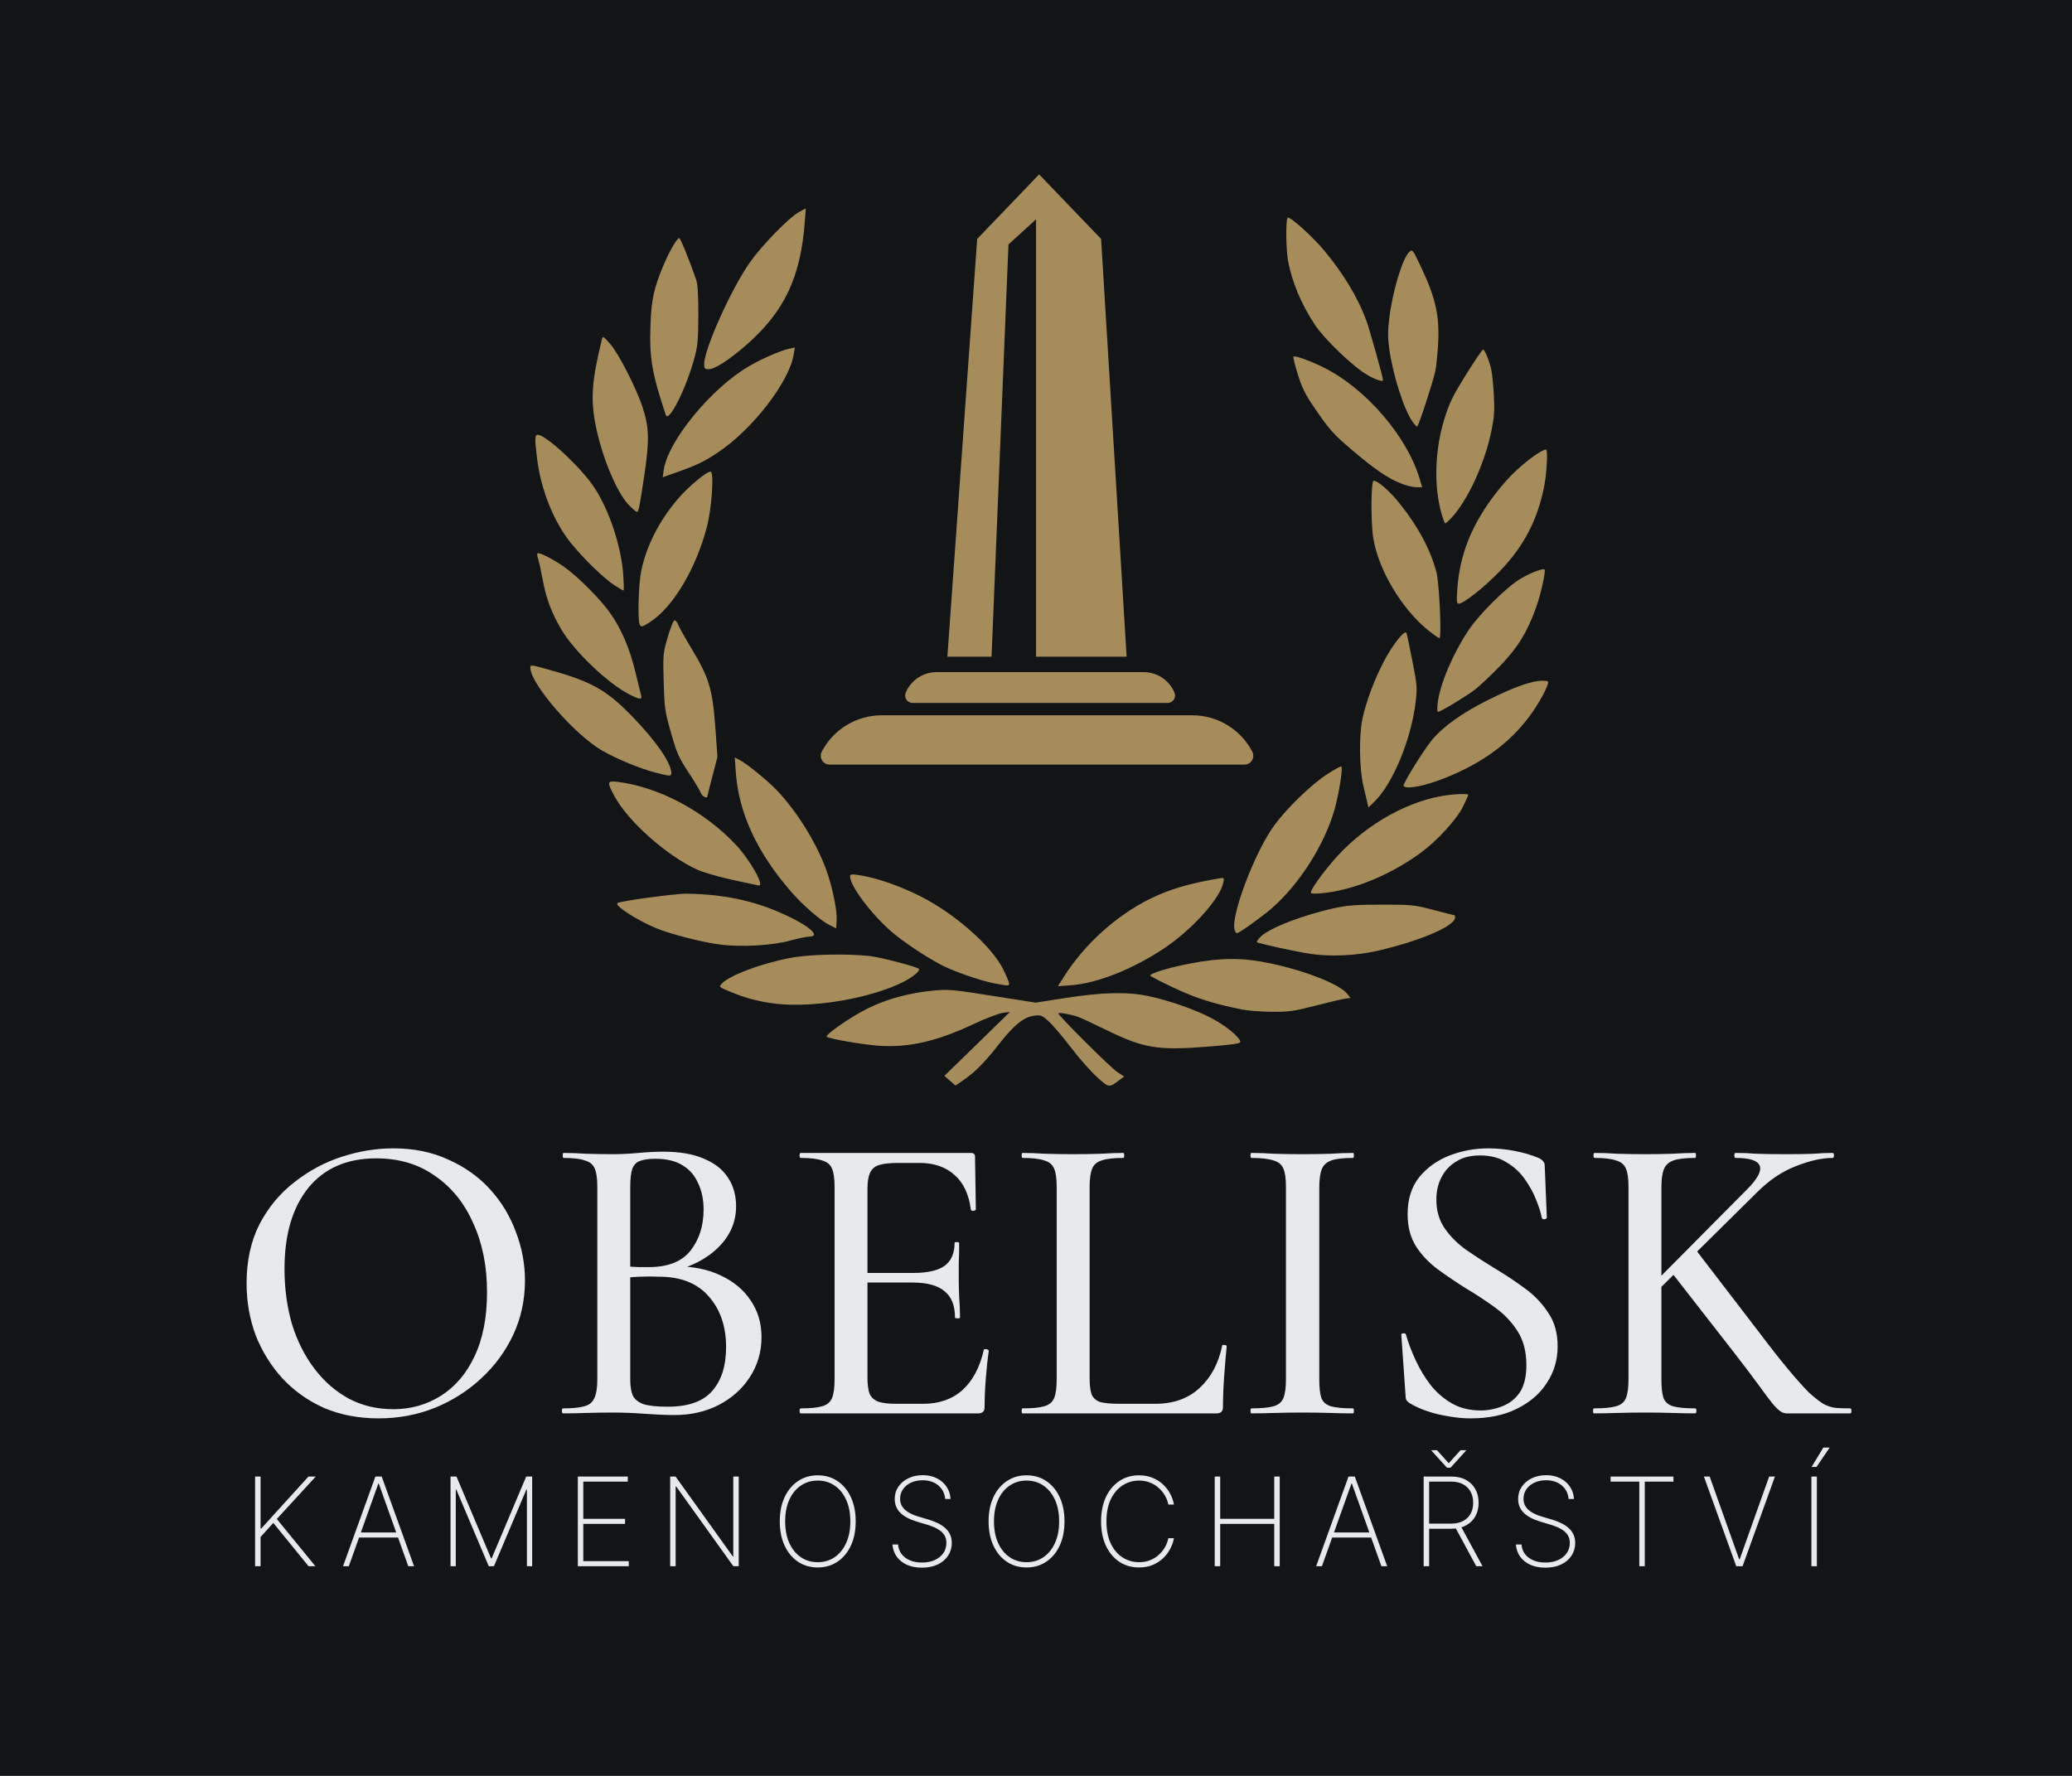
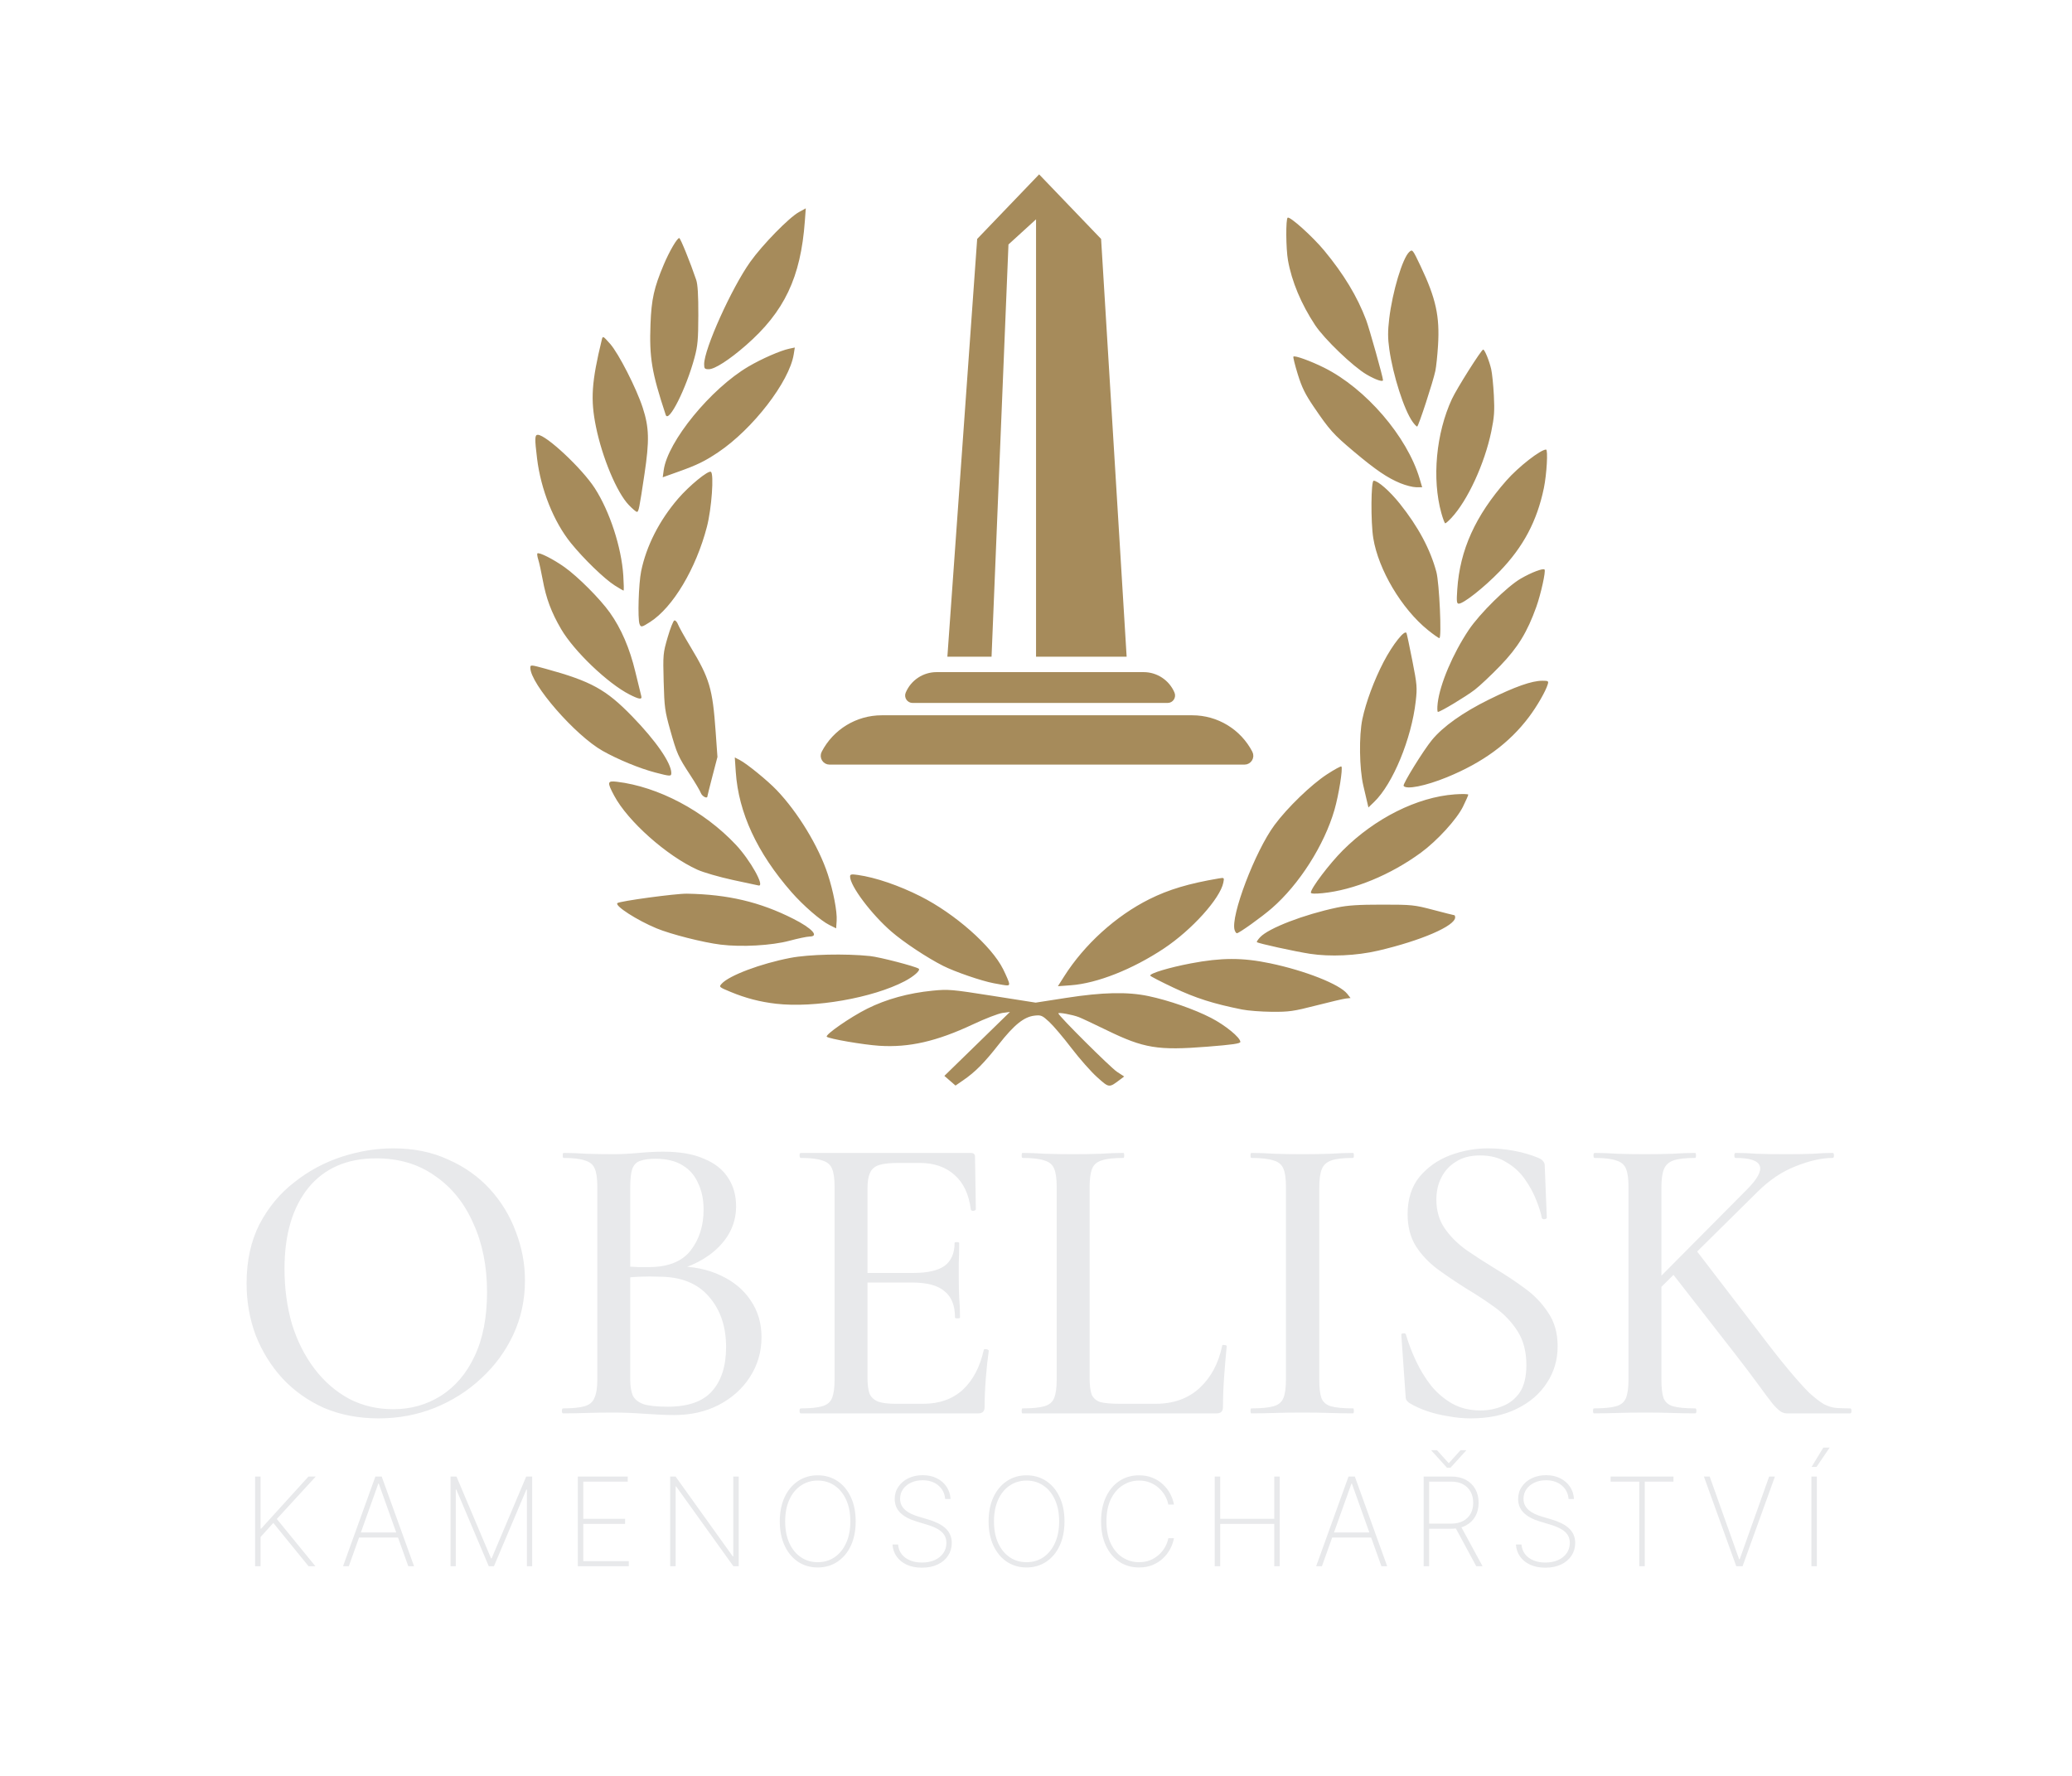
<svg xmlns="http://www.w3.org/2000/svg" width="336" height="288" viewBox="0 0 336 288" fill="none">
-   <rect width="336" height="288" fill="#121415" />
  <path d="M177.918 174.693C176.928 173.808 175.048 171.68 173.74 169.964C172.432 168.247 170.809 166.334 170.134 165.711C169.005 164.671 168.814 164.59 167.772 164.707C166.059 164.9 164.464 166.18 161.965 169.366C159.581 172.405 158.149 173.849 156.171 175.207L154.948 176.048L154.044 175.263L153.141 174.479L158.459 169.295L163.777 164.11L162.58 164.269C161.922 164.356 159.768 165.187 157.794 166.115C151.899 168.885 147.404 169.913 142.563 169.595C139.987 169.426 134.45 168.473 134.074 168.133C133.74 167.831 137.91 164.938 140.643 163.575C143.728 162.036 147.342 161.042 151.237 160.66C153.794 160.409 154.311 160.453 160.941 161.497L167.945 162.599L172.907 161.828C178.819 160.909 182.842 160.822 186.246 161.54C189.548 162.236 193.678 163.676 196.385 165.074C198.711 166.275 201.136 168.262 201.136 168.967C201.136 169.239 199.862 169.423 195.752 169.746C187.743 170.376 185.493 170.006 179.465 167.069C177.418 166.071 175.383 165.117 174.945 164.949C173.902 164.548 171.62 164.133 171.625 164.344C171.635 164.719 180.087 173.136 181.148 173.828L182.299 174.579L181.697 175.033C179.817 176.452 179.893 176.459 177.918 174.693ZM201.402 163.712C196.699 162.764 193.918 161.877 190.308 160.176C188.228 159.196 186.523 158.312 186.519 158.213C186.503 157.834 189.607 156.902 193.104 156.236C198.067 155.291 201.486 155.286 205.938 156.216C211.652 157.41 217.241 159.618 218.464 161.165L219.005 161.85L218.247 161.935C217.83 161.982 215.657 162.491 213.418 163.066C209.757 164.005 209.035 164.108 206.239 164.086C204.529 164.072 202.353 163.904 201.402 163.712ZM125.85 162.78C123.243 162.479 120.927 161.877 118.493 160.867C116.585 160.075 116.56 160.052 117.031 159.531C118.235 158.197 123.345 156.274 128.146 155.348C131.177 154.763 137.08 154.626 141.093 155.047C142.654 155.211 148.406 156.703 148.974 157.091C149.331 157.335 148.212 158.339 146.704 159.128C141.512 161.844 132.073 163.497 125.85 162.78ZM161.118 159.45C159.158 159.082 154.84 157.596 152.937 156.635C150.358 155.331 146.554 152.813 144.566 151.091C141.299 148.264 137.851 143.673 137.851 142.152C137.851 141.782 138.046 141.742 139.114 141.893C141.985 142.3 145.773 143.593 149.275 145.362C154.86 148.183 160.793 153.413 162.665 157.166C163.203 158.246 163.644 159.293 163.644 159.493C163.644 159.914 163.587 159.913 161.118 159.45ZM172.547 158.367C175.844 153.165 180.952 148.532 186.379 145.823C189.516 144.256 192.824 143.268 197.646 142.457C198.531 142.309 198.541 142.318 198.378 143.135C197.862 145.716 193.284 150.794 188.757 153.808C183.672 157.193 177.906 159.473 173.648 159.784L171.553 159.937L172.547 158.367ZM212.437 154.681C209.983 154.303 204.026 152.996 203.819 152.79C203.756 152.726 203.994 152.365 204.348 151.987C205.728 150.514 211.443 148.313 216.824 147.181C218.54 146.82 220.302 146.706 224.137 146.707C228.975 146.708 229.327 146.744 232.445 147.565C234.235 148.037 235.761 148.422 235.835 148.422C235.909 148.422 235.97 148.581 235.97 148.775C235.97 150.162 230.439 152.551 223.472 154.174C219.978 154.988 215.709 155.184 212.437 154.681ZM116.852 153.192C113.996 152.837 108.795 151.516 106.475 150.556C103.294 149.239 99.641 146.886 100.117 146.46C100.478 146.136 109.599 144.899 111.394 144.931C118.042 145.046 123.223 146.268 128.621 148.993C131.688 150.54 132.908 151.872 131.27 151.884C130.868 151.887 129.402 152.195 128.013 152.567C125.136 153.339 120.245 153.613 116.852 153.192ZM200.209 150.828C199.51 148.624 203.525 138.05 206.676 133.798C208.77 130.971 212.608 127.262 215.176 125.583C216.382 124.795 217.438 124.219 217.523 124.303C217.792 124.572 217.093 128.943 216.397 131.345C214.738 137.069 210.69 143.425 206.24 147.293C204.583 148.733 200.93 151.347 200.575 151.347C200.465 151.347 200.3 151.113 200.209 150.828ZM134.496 150.009C133.081 149.306 130.243 146.846 128.349 144.679C122.775 138.305 119.761 131.804 119.315 125.194L119.156 122.839L119.969 123.26C121.109 123.849 124.45 126.57 125.93 128.115C129.381 131.715 132.745 137.251 134.233 141.775C135.14 144.534 135.772 147.841 135.674 149.315L135.591 150.552L134.496 150.009ZM212.57 144.756C212.57 144.06 215.576 140.086 217.749 137.91C222.951 132.702 229.823 129.263 235.903 128.825C237.11 128.738 238.097 128.759 238.097 128.873C238.097 128.986 237.712 129.861 237.241 130.817C236.229 132.872 233.058 136.343 230.435 138.267C225.496 141.889 219.521 144.349 214.45 144.849C213.201 144.972 212.57 144.941 212.57 144.756ZM118.839 142.707C116.645 142.231 114.06 141.483 113.094 141.044C108.1 138.778 101.801 133.173 99.594 129.032C98.422 126.834 98.468 126.593 100.026 126.778C106.741 127.575 114.159 131.5 119.318 136.984C121.662 139.475 124.069 143.771 123.027 143.604C122.917 143.586 121.033 143.183 118.839 142.707ZM221.758 130.312C221.677 129.962 221.372 128.659 221.081 127.416C220.432 124.647 220.357 119.313 220.929 116.598C221.503 113.876 222.827 110.312 224.361 107.36C225.848 104.499 227.845 101.996 228.089 102.687C228.167 102.906 228.595 104.94 229.041 107.207C229.791 111.019 229.831 111.509 229.58 113.722C228.886 119.82 225.871 127.124 222.841 130.046L221.906 130.949L221.758 130.312ZM113.65 128.603C113.509 128.232 112.75 126.946 111.963 125.745C109.966 122.696 109.771 122.261 108.697 118.44C107.816 115.309 107.734 114.708 107.621 110.531C107.502 106.152 107.522 105.928 108.266 103.368C108.688 101.915 109.175 100.679 109.348 100.621C109.521 100.564 109.788 100.846 109.941 101.249C110.094 101.653 110.996 103.271 111.944 104.845C115.074 110.04 115.552 111.646 116.05 118.641L116.343 122.763L115.53 125.873C115.083 127.583 114.718 129.049 114.718 129.13C114.718 129.591 113.866 129.17 113.65 128.603ZM227.61 127.442C227.438 127.164 230.803 121.721 232.199 120.017C233.985 117.838 237.222 115.536 241.421 113.462C245.675 111.36 248.403 110.398 250.108 110.398C251.077 110.398 251.147 110.446 250.981 110.996C250.642 112.115 249.261 114.514 247.95 116.261C244.763 120.509 240.459 123.669 234.608 126.059C231.155 127.469 228.01 128.09 227.61 127.442ZM106.261 125.283C103.711 124.614 100.234 123.184 97.727 121.772C93.275 119.264 86 110.905 86 108.297C86 107.791 86.07 107.795 88.46 108.45C95.855 110.476 98.272 111.805 102.517 116.177C106.364 120.138 108.841 123.722 108.862 125.355C108.869 125.925 108.697 125.921 106.261 125.283ZM233.139 114.024C233.501 110.943 235.592 106.016 238.174 102.157C239.941 99.517 244.408 95.108 246.606 93.836C248.345 92.829 250.217 92.116 250.466 92.366C250.7 92.599 249.87 96.355 249.127 98.432C247.661 102.526 246.142 105.004 243.282 107.97C241.819 109.486 239.965 111.233 239.16 111.851C237.708 112.967 233.583 115.45 233.181 115.45C233.066 115.45 233.047 114.808 233.139 114.024ZM102.087 112.631C98.549 110.827 93.081 105.598 90.991 102.019C89.402 99.299 88.561 97.048 88.011 94.045C87.77 92.729 87.446 91.255 87.291 90.77C87.137 90.285 87.072 89.826 87.148 89.751C87.396 89.503 89.75 90.694 91.548 91.977C93.751 93.549 97.29 97.098 98.89 99.34C100.735 101.926 102.115 105.134 103.032 108.967C103.483 110.851 103.911 112.602 103.984 112.858C104.167 113.497 103.669 113.438 102.087 112.631ZM231.537 102.164C227.284 98.722 223.518 92.379 222.692 87.264C222.271 84.662 222.317 77.958 222.755 77.958C223.447 77.958 225.369 79.644 226.995 81.678C229.97 85.4 231.922 89.041 232.921 92.732C233.405 94.522 233.814 103.485 233.412 103.485C233.279 103.485 232.435 102.89 231.537 102.164ZM103.711 101.203C103.385 100.354 103.558 94.648 103.97 92.638C104.809 88.542 106.912 84.412 109.961 80.869C111.776 78.761 114.846 76.246 115.279 76.514C115.806 76.84 115.397 82.503 114.634 85.434C112.866 92.227 109.125 98.497 105.425 100.866C104.055 101.743 103.928 101.768 103.711 101.203ZM236.314 95.574C236.746 89.177 239.243 83.653 244.297 77.912C246.24 75.704 249.827 72.906 250.714 72.906C251.048 72.906 250.817 76.933 250.357 79.154C249.247 84.505 247.017 88.703 243.178 92.67C240.663 95.269 237.33 97.901 236.553 97.901C236.22 97.901 236.182 97.529 236.314 95.574ZM99.68 94.94C98.009 93.881 94.661 90.64 92.575 88.062C89.797 84.628 87.712 79.42 87.093 74.368C86.695 71.121 86.712 70.513 87.202 70.513C88.556 70.513 94.391 75.975 96.451 79.171C98.878 82.938 100.769 88.723 101.074 93.314C101.163 94.666 101.182 95.773 101.116 95.773C101.049 95.773 100.403 95.398 99.68 94.94ZM233.733 83.209C232.186 77.653 232.871 70.255 235.448 64.705C236.243 62.991 240.225 56.693 240.516 56.688C240.758 56.684 241.512 58.532 241.817 59.876C241.967 60.535 242.161 62.449 242.248 64.131C242.38 66.668 242.31 67.661 241.833 69.963C240.744 75.218 237.98 81.203 235.347 84.007C234.901 84.482 234.459 84.871 234.366 84.871C234.272 84.871 233.987 84.124 233.733 83.209ZM101.967 81.896C100.034 79.885 97.667 74.24 96.638 69.191C95.737 64.773 95.93 61.925 97.59 55.09C97.748 54.44 97.778 54.455 98.934 55.755C100.307 57.299 103.206 62.977 104.229 66.125C105.269 69.325 105.324 71.451 104.508 76.894C103.655 82.58 103.568 83.01 103.272 83.01C103.143 83.01 102.556 82.509 101.967 81.896ZM227.097 78.368C224.975 77.495 223.09 76.212 219.528 73.216C216.216 70.43 215.593 69.734 213.021 65.942C211.637 63.903 211.1 62.804 210.44 60.666C209.982 59.18 209.667 57.904 209.742 57.83C209.962 57.61 212.554 58.547 214.726 59.632C221.491 63.01 228.185 70.79 230.209 77.625L230.623 79.021L229.64 79.015C229.099 79.012 227.955 78.72 227.097 78.368ZM107.628 76.246C108.265 71.593 115.268 63.029 121.363 59.448C123.524 58.178 126.548 56.855 127.985 56.551L128.888 56.36L128.71 57.473C128.001 61.906 122.062 69.599 116.446 73.358C114.277 74.81 113.055 75.406 110.04 76.484L107.469 77.403L107.628 76.246ZM229.063 68.395C227.681 66.455 225.894 60.879 225.293 56.636C225.04 54.847 225.035 53.737 225.274 51.717C225.794 47.319 227.435 41.85 228.533 40.856C229.039 40.398 229.083 40.453 230.365 43.152C232.85 48.383 233.487 51.283 233.194 56.021C233.094 57.63 232.9 59.484 232.762 60.142C232.392 61.913 230.016 69.174 229.806 69.179C229.706 69.181 229.372 68.829 229.063 68.395ZM107.956 67.285C105.682 60.407 105.283 58.034 105.486 52.578C105.635 48.532 106.058 46.639 107.651 42.878C108.561 40.729 109.802 38.604 110.148 38.604C110.337 38.604 111.964 42.62 112.897 45.385C113.146 46.123 113.251 47.87 113.242 51.102C113.231 55.075 113.141 56.082 112.626 57.997C111.276 63.012 108.421 68.691 107.956 67.285ZM221.618 60.741C219.417 59.456 214.752 54.982 213.26 52.724C211.003 49.308 209.469 45.643 208.861 42.211C208.523 40.304 208.49 35.501 208.813 35.301C209.192 35.067 212.856 38.363 214.73 40.624C217.908 44.459 220.103 48.093 221.538 51.896C222.049 53.25 224.27 61.169 224.27 61.636C224.27 61.996 223.081 61.594 221.618 60.741ZM114.186 59.06C114.186 56.591 118.629 46.731 121.663 42.469C123.647 39.683 127.949 35.281 129.551 34.4L130.668 33.786L130.516 35.863C129.847 44.993 127.204 50.555 120.938 56.02C118.246 58.367 115.9 59.876 114.942 59.876C114.275 59.876 114.186 59.78 114.186 59.06Z" fill="#A68B5B" />
  <path d="M142.98 116.5H193.352C197.257 116.5 200.838 118.675 202.638 122.142C202.959 122.761 202.51 123.5 201.812 123.5H134.52C133.822 123.5 133.373 122.761 133.694 122.142C135.494 118.675 139.075 116.5 142.98 116.5Z" fill="#A68B5B" stroke="#A68B5B" />
  <path d="M151.882 109.5H185.45C187.435 109.5 189.227 110.688 189.998 112.517C190.195 112.983 189.852 113.5 189.346 113.5H147.986C147.48 113.5 147.137 112.983 147.334 112.517C148.105 110.688 149.897 109.5 151.882 109.5Z" fill="#A68B5B" stroke="#A68B5B" />
  <path d="M182.166 106H168.507V34.435L163.044 39.418L160.312 106H154.166L158.947 38.965L168.507 29L178.068 38.965L182.166 106Z" fill="#A68B5B" stroke="#A68B5B" />
  <path d="M61.409 230.022C58.165 230.022 55.214 229.459 52.556 228.332C49.943 227.161 47.69 225.562 45.798 223.534C43.951 221.507 42.509 219.187 41.473 216.574C40.482 213.916 39.986 211.1 39.986 208.126C39.986 204.477 40.684 201.278 42.081 198.53C43.523 195.782 45.415 193.507 47.758 191.705C50.1 189.857 52.669 188.483 55.462 187.582C58.255 186.681 61.026 186.231 63.774 186.231C67.108 186.231 70.081 186.839 72.694 188.055C75.353 189.227 77.605 190.826 79.452 192.853C81.299 194.881 82.696 197.179 83.642 199.747C84.633 202.315 85.129 204.95 85.129 207.653C85.129 210.807 84.498 213.735 83.237 216.439C81.975 219.142 80.241 221.507 78.033 223.534C75.871 225.562 73.348 227.161 70.464 228.332C67.626 229.459 64.608 230.022 61.409 230.022ZM63.774 228.535C66.612 228.535 69.18 227.814 71.478 226.373C73.821 224.886 75.645 222.746 76.952 219.953C78.303 217.114 78.979 213.645 78.979 209.545C78.979 205.356 78.236 201.639 76.749 198.395C75.308 195.106 73.235 192.538 70.532 190.691C67.874 188.799 64.698 187.853 61.003 187.853C56.273 187.853 52.601 189.452 49.988 192.651C47.42 195.849 46.136 200.22 46.136 205.761C46.136 208.96 46.541 211.956 47.352 214.749C48.208 217.497 49.425 219.908 51.002 221.98C52.578 224.052 54.448 225.674 56.611 226.846C58.773 227.972 61.161 228.535 63.774 228.535ZM108.824 206.234L109.567 205.356C112.36 205.356 114.793 205.851 116.866 206.842C118.983 207.833 120.605 209.185 121.731 210.897C122.903 212.609 123.488 214.591 123.488 216.844C123.488 219.232 122.858 221.394 121.596 223.332C120.38 225.224 118.69 226.733 116.528 227.859C114.41 228.941 112.023 229.481 109.364 229.481C108.013 229.481 106.414 229.414 104.566 229.279C102.719 229.143 101.03 229.076 99.498 229.076C97.966 229.076 96.502 229.098 95.105 229.143C93.709 229.188 92.447 229.211 91.321 229.211C91.186 229.211 91.118 229.076 91.118 228.805C91.118 228.535 91.186 228.4 91.321 228.4C92.808 228.4 93.957 228.287 94.767 228.062C95.578 227.837 96.119 227.386 96.389 226.711C96.705 226.035 96.862 225.044 96.862 223.737V192.448C96.862 191.141 96.727 190.173 96.457 189.542C96.187 188.866 95.646 188.416 94.835 188.191C94.069 187.92 92.92 187.785 91.388 187.785C91.298 187.785 91.253 187.65 91.253 187.38C91.253 187.109 91.298 186.974 91.388 186.974C92.515 186.974 93.754 187.019 95.105 187.109C96.502 187.154 97.966 187.177 99.498 187.177C100.714 187.177 102.066 187.109 103.553 186.974C105.039 186.839 106.368 186.771 107.54 186.771C110.243 186.771 112.451 187.154 114.163 187.92C115.92 188.641 117.226 189.677 118.082 191.029C118.938 192.335 119.366 193.867 119.366 195.624C119.366 198.147 118.42 200.355 116.528 202.247C114.636 204.139 112.068 205.468 108.824 206.234ZM106.256 187.92C105.265 187.92 104.454 188.033 103.823 188.258C103.237 188.438 102.809 188.866 102.539 189.542C102.314 190.173 102.201 191.187 102.201 192.583V205.829L99.971 205.288C101.413 205.378 102.607 205.446 103.553 205.491C104.499 205.491 105.039 205.491 105.175 205.491C108.328 205.491 110.603 204.59 112 202.788C113.397 200.985 114.095 198.778 114.095 196.165C114.095 194.543 113.802 193.124 113.216 191.907C112.676 190.646 111.842 189.677 110.716 189.001C109.59 188.281 108.103 187.92 106.256 187.92ZM108.283 228.13C111.572 228.13 113.96 227.296 115.447 225.629C116.978 223.917 117.744 221.529 117.744 218.466C117.744 215.132 116.821 212.406 114.974 210.289C113.126 208.126 110.423 207.045 106.864 207.045C105.963 207 104.927 207 103.755 207.045C102.584 207.09 101.39 207.203 100.174 207.383L102.201 206.64V223.737C102.201 224.773 102.336 225.629 102.607 226.305C102.922 226.936 103.508 227.409 104.364 227.724C105.265 227.995 106.571 228.13 108.283 228.13ZM158.651 229.211H129.862C129.727 229.211 129.659 229.076 129.659 228.805C129.659 228.535 129.727 228.4 129.862 228.4C131.394 228.4 132.543 228.287 133.309 228.062C134.119 227.837 134.66 227.386 134.93 226.711C135.201 226.035 135.336 225.044 135.336 223.737V192.448C135.336 191.141 135.201 190.173 134.93 189.542C134.66 188.866 134.119 188.416 133.309 188.191C132.543 187.92 131.394 187.785 129.862 187.785C129.727 187.785 129.659 187.65 129.659 187.38C129.659 187.109 129.727 186.974 129.862 186.974H157.434C157.885 186.974 158.11 187.177 158.11 187.582L158.245 196.097C158.245 196.232 158.11 196.323 157.84 196.368C157.614 196.368 157.479 196.3 157.434 196.165C157.119 193.687 156.24 191.817 154.799 190.556C153.357 189.249 151.465 188.596 149.122 188.596H145.675C144.324 188.596 143.288 188.709 142.567 188.934C141.846 189.159 141.35 189.587 141.08 190.218C140.81 190.804 140.675 191.637 140.675 192.718V223.467C140.675 224.548 140.787 225.404 141.013 226.035C141.283 226.62 141.756 227.048 142.432 227.319C143.107 227.544 144.054 227.657 145.27 227.657H149.73C152.298 227.657 154.416 226.913 156.083 225.427C157.75 223.895 158.898 221.732 159.529 218.939C159.529 218.804 159.664 218.759 159.935 218.804C160.205 218.849 160.34 218.939 160.34 219.074C160.16 220.291 160.002 221.755 159.867 223.467C159.732 225.179 159.664 226.756 159.664 228.197C159.664 228.873 159.326 229.211 158.651 229.211ZM154.866 213.668C154.866 211.731 154.303 210.311 153.177 209.41C152.095 208.464 150.338 207.991 147.906 207.991H138.107V206.437H148.108C150.406 206.437 152.095 206.054 153.177 205.288C154.258 204.477 154.799 203.238 154.799 201.571C154.799 201.481 154.911 201.436 155.137 201.436C155.407 201.436 155.542 201.481 155.542 201.571C155.542 202.968 155.519 204.049 155.474 204.815C155.474 205.581 155.474 206.392 155.474 207.248C155.474 208.284 155.497 209.32 155.542 210.356C155.632 211.393 155.677 212.496 155.677 213.668C155.677 213.758 155.542 213.803 155.272 213.803C155.001 213.803 154.866 213.758 154.866 213.668ZM176.694 192.516V223.467C176.694 224.638 176.806 225.539 177.032 226.17C177.302 226.756 177.775 227.161 178.451 227.386C179.172 227.567 180.23 227.657 181.627 227.657H187.371C190.3 227.657 192.687 226.801 194.535 225.089C196.382 223.377 197.598 221.101 198.184 218.263C198.184 218.128 198.296 218.083 198.522 218.128C198.792 218.128 198.927 218.196 198.927 218.331C198.792 219.637 198.657 221.214 198.522 223.061C198.387 224.908 198.319 226.62 198.319 228.197C198.319 228.873 197.981 229.211 197.305 229.211H165.813C165.723 229.211 165.678 229.076 165.678 228.805C165.678 228.535 165.723 228.4 165.813 228.4C167.39 228.4 168.562 228.287 169.328 228.062C170.139 227.837 170.679 227.386 170.949 226.711C171.22 226.035 171.355 225.044 171.355 223.737V192.448C171.355 191.141 171.22 190.173 170.949 189.542C170.679 188.866 170.139 188.416 169.328 188.191C168.562 187.92 167.39 187.785 165.813 187.785C165.723 187.785 165.678 187.65 165.678 187.38C165.678 187.109 165.723 186.974 165.813 186.974C166.895 186.974 168.134 187.019 169.53 187.109C170.972 187.154 172.459 187.177 173.991 187.177C175.612 187.177 177.099 187.154 178.451 187.109C179.847 187.019 181.086 186.974 182.168 186.974C182.258 186.974 182.303 187.109 182.303 187.38C182.303 187.65 182.258 187.785 182.168 187.785C180.591 187.785 179.419 187.92 178.653 188.191C177.888 188.416 177.369 188.866 177.099 189.542C176.829 190.218 176.694 191.209 176.694 192.516ZM213.937 223.737C213.937 225.044 214.05 226.035 214.275 226.711C214.545 227.386 215.063 227.837 215.829 228.062C216.64 228.287 217.834 228.4 219.411 228.4C219.501 228.4 219.546 228.535 219.546 228.805C219.546 229.076 219.501 229.211 219.411 229.211C218.285 229.211 217.023 229.188 215.627 229.143C214.275 229.098 212.788 229.076 211.166 229.076C209.589 229.076 208.103 229.098 206.706 229.143C205.309 229.188 204.048 229.211 202.922 229.211C202.832 229.211 202.787 229.076 202.787 228.805C202.787 228.535 202.832 228.4 202.922 228.4C204.499 228.4 205.692 228.287 206.503 228.062C207.314 227.837 207.855 227.386 208.125 226.711C208.396 226.035 208.531 225.044 208.531 223.737V192.448C208.531 191.141 208.396 190.173 208.125 189.542C207.855 188.866 207.314 188.416 206.503 188.191C205.692 187.92 204.499 187.785 202.922 187.785C202.832 187.785 202.787 187.65 202.787 187.38C202.787 187.109 202.832 186.974 202.922 186.974C204.048 186.974 205.309 187.019 206.706 187.109C208.103 187.154 209.589 187.177 211.166 187.177C212.788 187.177 214.297 187.154 215.694 187.109C217.091 187.019 218.33 186.974 219.411 186.974C219.501 186.974 219.546 187.109 219.546 187.38C219.546 187.65 219.501 187.785 219.411 187.785C217.834 187.785 216.663 187.92 215.897 188.191C215.131 188.461 214.613 188.934 214.343 189.61C214.072 190.285 213.937 191.277 213.937 192.583V223.737ZM232.924 194.543C232.924 196.345 233.375 197.899 234.276 199.206C235.177 200.512 236.348 201.684 237.79 202.72C239.231 203.711 240.763 204.702 242.385 205.693C244.052 206.685 245.651 207.743 247.183 208.87C248.76 209.996 250.044 211.325 251.035 212.857C252.071 214.344 252.59 216.168 252.59 218.331C252.59 220.538 252.004 222.521 250.833 224.278C249.706 226.035 248.084 227.431 245.967 228.468C243.894 229.504 241.394 230.022 238.466 230.022C237.294 230.022 236.1 229.909 234.884 229.684C233.713 229.504 232.586 229.233 231.505 228.873C230.424 228.513 229.433 228.062 228.531 227.521C228.351 227.386 228.194 227.229 228.058 227.048C227.968 226.868 227.923 226.598 227.923 226.237L227.247 216.574C227.202 216.348 227.293 216.236 227.518 216.236C227.788 216.191 227.946 216.258 227.991 216.439C228.396 217.835 228.937 219.254 229.613 220.696C230.289 222.138 231.099 223.467 232.046 224.683C232.992 225.855 234.118 226.823 235.425 227.589C236.776 228.355 238.33 228.738 240.087 228.738C241.304 228.738 242.475 228.513 243.602 228.062C244.773 227.612 245.719 226.868 246.44 225.832C247.161 224.751 247.521 223.264 247.521 221.372C247.521 219.209 247.048 217.385 246.102 215.898C245.156 214.411 243.939 213.127 242.453 212.046C240.966 210.965 239.389 209.928 237.722 208.937C236.145 207.946 234.614 206.91 233.127 205.829C231.685 204.747 230.514 203.508 229.613 202.112C228.712 200.67 228.261 198.936 228.261 196.908C228.261 194.475 228.892 192.471 230.153 190.894C231.46 189.317 233.104 188.145 235.087 187.38C237.114 186.614 239.186 186.231 241.304 186.231C242.701 186.231 244.12 186.366 245.561 186.636C247.003 186.907 248.31 187.289 249.481 187.785C249.886 187.965 250.157 188.168 250.292 188.393C250.427 188.573 250.495 188.776 250.495 189.001L250.833 197.449C250.833 197.584 250.72 197.674 250.495 197.719C250.269 197.764 250.112 197.697 250.022 197.516C249.886 196.751 249.594 195.804 249.143 194.678C248.693 193.507 248.084 192.38 247.318 191.299C246.553 190.173 245.561 189.249 244.345 188.528C243.174 187.763 241.732 187.38 240.02 187.38C238.443 187.38 237.137 187.717 236.1 188.393C235.064 189.024 234.276 189.88 233.735 190.961C233.194 191.997 232.924 193.191 232.924 194.543ZM264.08 223.737V192.448C264.08 191.141 263.944 190.173 263.674 189.542C263.404 188.866 262.863 188.416 262.052 188.191C261.286 187.92 260.137 187.785 258.606 187.785C258.471 187.785 258.403 187.65 258.403 187.38C258.403 187.109 258.471 186.974 258.606 186.974C259.732 186.974 260.971 187.019 262.323 187.109C263.719 187.154 265.183 187.177 266.715 187.177C268.337 187.177 269.824 187.154 271.175 187.109C272.572 187.019 273.811 186.974 274.892 186.974C274.982 186.974 275.027 187.109 275.027 187.38C275.027 187.65 274.982 187.785 274.892 187.785C273.315 187.785 272.144 187.92 271.378 188.191C270.612 188.461 270.094 188.934 269.824 189.61C269.553 190.285 269.418 191.277 269.418 192.583V223.737C269.418 225.044 269.531 226.035 269.756 226.711C270.027 227.386 270.545 227.837 271.311 228.062C272.121 228.287 273.315 228.4 274.892 228.4C275.027 228.4 275.095 228.535 275.095 228.805C275.095 229.076 275.027 229.211 274.892 229.211C273.766 229.211 272.527 229.188 271.175 229.143C269.824 229.098 268.337 229.076 266.715 229.076C265.183 229.076 263.697 229.098 262.255 229.143C260.858 229.188 259.597 229.211 258.471 229.211C258.38 229.211 258.335 229.076 258.335 228.805C258.335 228.535 258.38 228.4 258.471 228.4C260.047 228.4 261.241 228.287 262.052 228.062C262.863 227.837 263.404 227.386 263.674 226.711C263.944 226.035 264.08 225.044 264.08 223.737ZM281.245 219.412L270.973 206.234L275.027 202.72L285.029 215.763C286.966 218.331 288.611 220.426 289.962 222.048C291.314 223.669 292.44 224.931 293.341 225.832C294.287 226.688 295.098 227.319 295.774 227.724C296.495 228.085 297.171 228.287 297.801 228.332C298.477 228.377 299.221 228.4 300.032 228.4C300.167 228.4 300.234 228.535 300.234 228.805C300.234 229.076 300.167 229.211 300.032 229.211C298.049 229.211 296.45 229.211 295.233 229.211C294.017 229.211 293.093 229.211 292.463 229.211C291.472 229.211 290.706 229.211 290.165 229.211C289.624 229.256 289.174 229.166 288.813 228.941C288.453 228.715 288.003 228.287 287.462 227.657C286.921 226.981 286.178 225.99 285.232 224.683C284.286 223.377 282.957 221.62 281.245 219.412ZM265.904 210.424L283.272 192.921C284.984 191.209 285.682 189.925 285.367 189.069C285.052 188.213 283.745 187.785 281.447 187.785C281.312 187.785 281.245 187.65 281.245 187.38C281.245 187.109 281.312 186.974 281.447 186.974C282.574 186.974 283.723 187.019 284.894 187.109C286.065 187.154 287.62 187.177 289.557 187.177C291.449 187.177 292.936 187.154 294.017 187.109C295.143 187.019 296.202 186.974 297.193 186.974C297.328 186.974 297.396 187.109 297.396 187.38C297.396 187.65 297.328 187.785 297.193 187.785C295.436 187.785 293.431 188.236 291.179 189.137C288.971 189.993 286.899 191.389 284.961 193.327L267.594 210.492L265.904 210.424Z" fill="#E8E9EB" />
  <path d="M41.366 254V239.455H42.254V247.899H42.353L50.024 239.455H51.203L44.889 246.337L51.146 254H50.038L44.321 246.976L42.254 249.263V254H41.366ZM56.563 254H55.626L60.874 239.455H61.897L67.146 254H66.208L61.421 240.598H61.35L56.563 254ZM57.892 248.524H64.88V249.348H57.892V248.524ZM73.059 239.455H74.025L79.629 252.722H79.728L85.332 239.455H86.298V254H85.445V241.564H85.36L80.097 254H79.259L73.996 241.564H73.911V254H73.059V239.455ZM93.7 254V239.455H101.797V240.278H94.588V246.308H101.364V247.132H94.588V253.176H101.967V254H93.7ZM119.793 239.455V254H118.926L109.651 241.067H109.565V254H108.678V239.455H109.551L118.827 252.402H118.912V239.455H119.793ZM138.76 246.727C138.76 248.228 138.499 249.54 137.979 250.662C137.458 251.779 136.733 252.648 135.805 253.268C134.882 253.889 133.817 254.199 132.609 254.199C131.397 254.199 130.327 253.889 129.399 253.268C128.476 252.643 127.754 251.772 127.233 250.655C126.712 249.533 126.452 248.223 126.452 246.727C126.452 245.226 126.712 243.917 127.233 242.8C127.758 241.682 128.483 240.813 129.406 240.193C130.329 239.568 131.397 239.256 132.609 239.256C133.817 239.256 134.882 239.566 135.805 240.186C136.733 240.806 137.458 241.678 137.979 242.8C138.499 243.917 138.76 245.226 138.76 246.727ZM137.893 246.727C137.893 245.378 137.666 244.208 137.211 243.219C136.762 242.229 136.139 241.464 135.344 240.925C134.548 240.38 133.637 240.108 132.609 240.108C131.582 240.108 130.67 240.378 129.875 240.918C129.079 241.453 128.454 242.217 128 243.212C127.55 244.201 127.325 245.373 127.325 246.727C127.325 248.067 127.548 249.234 127.993 250.229C128.443 251.218 129.065 251.985 129.861 252.53C130.656 253.074 131.572 253.347 132.609 253.347C133.637 253.347 134.548 253.077 135.344 252.537C136.139 251.992 136.762 251.225 137.211 250.236C137.666 249.246 137.893 248.077 137.893 246.727ZM153.27 243.091C153.194 242.187 152.825 241.455 152.162 240.896C151.504 240.338 150.652 240.058 149.605 240.058C148.9 240.058 148.272 240.188 147.723 240.449C147.174 240.709 146.743 241.064 146.431 241.514C146.118 241.964 145.962 242.48 145.962 243.062C145.962 243.437 146.033 243.775 146.175 244.078C146.322 244.376 146.528 244.644 146.793 244.881C147.058 245.113 147.373 245.316 147.737 245.491C148.102 245.667 148.505 245.821 148.945 245.953L150.536 246.422C151.08 246.588 151.582 246.779 152.041 246.997C152.505 247.215 152.908 247.475 153.249 247.778C153.594 248.077 153.862 248.427 154.051 248.83C154.246 249.232 154.343 249.696 154.343 250.222C154.343 250.989 154.144 251.675 153.746 252.281C153.353 252.887 152.792 253.366 152.063 253.716C151.338 254.062 150.484 254.234 149.499 254.234C148.561 254.234 147.745 254.076 147.049 253.759C146.357 253.441 145.81 253.001 145.408 252.438C145.005 251.869 144.778 251.216 144.726 250.477H145.635C145.683 251.079 145.874 251.599 146.21 252.04C146.551 252.475 147.004 252.812 147.567 253.048C148.13 253.285 148.774 253.403 149.499 253.403C150.28 253.403 150.969 253.271 151.566 253.006C152.162 252.736 152.629 252.362 152.965 251.884C153.301 251.405 153.469 250.849 153.469 250.214C153.469 249.703 153.348 249.265 153.107 248.901C152.865 248.536 152.508 248.221 152.034 247.956C151.566 247.691 150.983 247.454 150.287 247.246L148.59 246.734C147.453 246.389 146.585 245.918 145.983 245.321C145.387 244.724 145.088 243.981 145.088 243.091C145.088 242.343 145.287 241.68 145.685 241.102C146.083 240.52 146.622 240.063 147.304 239.732C147.991 239.4 148.765 239.234 149.627 239.234C150.493 239.234 151.258 239.402 151.921 239.739C152.584 240.07 153.109 240.527 153.497 241.109C153.886 241.687 154.101 242.348 154.144 243.091H153.27ZM172.621 246.727C172.621 248.228 172.36 249.54 171.839 250.662C171.319 251.779 170.594 252.648 169.666 253.268C168.743 253.889 167.678 254.199 166.47 254.199C165.258 254.199 164.188 253.889 163.26 253.268C162.337 252.643 161.615 251.772 161.094 250.655C160.573 249.533 160.312 248.223 160.312 246.727C160.312 245.226 160.573 243.917 161.094 242.8C161.619 241.682 162.344 240.813 163.267 240.193C164.19 239.568 165.258 239.256 166.47 239.256C167.678 239.256 168.743 239.566 169.666 240.186C170.594 240.806 171.319 241.678 171.839 242.8C172.36 243.917 172.621 245.226 172.621 246.727ZM171.754 246.727C171.754 245.378 171.527 244.208 171.072 243.219C170.623 242.229 170 241.464 169.205 240.925C168.409 240.38 167.498 240.108 166.47 240.108C165.443 240.108 164.531 240.378 163.736 240.918C162.94 241.453 162.315 242.217 161.861 243.212C161.411 244.201 161.186 245.373 161.186 246.727C161.186 248.067 161.409 249.234 161.854 250.229C162.303 251.218 162.926 251.985 163.722 252.53C164.517 253.074 165.433 253.347 166.47 253.347C167.498 253.347 168.409 253.077 169.205 252.537C170 251.992 170.623 251.225 171.072 250.236C171.527 249.246 171.754 248.077 171.754 246.727ZM190.37 244H189.461C189.366 243.508 189.188 243.032 188.928 242.572C188.668 242.108 188.331 241.692 187.919 241.322C187.512 240.948 187.039 240.652 186.499 240.435C185.959 240.217 185.363 240.108 184.709 240.108C183.753 240.108 182.872 240.364 182.067 240.875C181.267 241.382 180.625 242.127 180.142 243.112C179.664 244.097 179.425 245.302 179.425 246.727C179.425 248.162 179.664 249.372 180.142 250.357C180.625 251.341 181.267 252.087 182.067 252.594C182.872 253.096 183.753 253.347 184.709 253.347C185.363 253.347 185.959 253.24 186.499 253.027C187.039 252.809 187.512 252.516 187.919 252.146C188.331 251.772 188.668 251.353 188.928 250.889C189.188 250.425 189.366 249.947 189.461 249.455H190.37C190.266 250.042 190.064 250.617 189.766 251.18C189.472 251.744 189.084 252.255 188.601 252.714C188.123 253.169 187.557 253.531 186.904 253.801C186.255 254.066 185.524 254.199 184.709 254.199C183.497 254.199 182.429 253.891 181.506 253.276C180.583 252.655 179.858 251.784 179.333 250.662C178.812 249.54 178.552 248.228 178.552 246.727C178.552 245.226 178.812 243.915 179.333 242.793C179.858 241.67 180.583 240.802 181.506 240.186C182.429 239.566 183.497 239.256 184.709 239.256C185.524 239.256 186.255 239.391 186.904 239.661C187.557 239.926 188.123 240.286 188.601 240.74C189.084 241.19 189.472 241.696 189.766 242.26C190.064 242.823 190.266 243.403 190.37 244ZM196.982 254V239.455H197.87V246.308H206.634V239.455H207.522V254H206.634V247.132H197.87V254H196.982ZM214.367 254H213.43L218.678 239.455H219.701L224.95 254H224.012L219.225 240.598H219.154L214.367 254ZM215.695 248.524H222.684V249.348H215.695V248.524ZM230.863 254V239.455H235.344C236.263 239.455 237.054 239.634 237.717 239.994C238.379 240.354 238.888 240.854 239.243 241.493C239.599 242.127 239.776 242.866 239.776 243.709C239.776 244.542 239.599 245.276 239.243 245.911C238.888 246.54 238.379 247.033 237.717 247.388C237.058 247.743 236.27 247.92 235.351 247.92H231.339V247.089H235.33C236.078 247.089 236.717 246.95 237.248 246.67C237.778 246.391 238.185 246 238.469 245.499C238.753 244.992 238.895 244.395 238.895 243.709C238.895 243.018 238.753 242.416 238.469 241.905C238.185 241.389 237.776 240.989 237.241 240.705C236.71 240.42 236.071 240.278 235.323 240.278H231.751V254H230.863ZM236.836 247.409L240.415 254H239.393L235.834 247.409H236.836ZM233.022 235.179L234.932 237.295L236.843 235.179H237.738V235.25L235.224 238.02H234.641L232.127 235.25V235.179H233.022ZM254.365 243.091C254.289 242.187 253.92 241.455 253.257 240.896C252.599 240.338 251.746 240.058 250.7 240.058C249.994 240.058 249.367 240.188 248.818 240.449C248.269 240.709 247.838 241.064 247.525 241.514C247.213 241.964 247.056 242.48 247.056 243.062C247.056 243.437 247.127 243.775 247.269 244.078C247.416 244.376 247.622 244.644 247.887 244.881C248.153 245.113 248.467 245.316 248.832 245.491C249.197 245.667 249.599 245.821 250.039 245.953L251.63 246.422C252.175 246.588 252.677 246.779 253.136 246.997C253.6 247.215 254.002 247.475 254.343 247.778C254.689 248.077 254.957 248.427 255.146 248.83C255.34 249.232 255.437 249.696 255.437 250.222C255.437 250.989 255.238 251.675 254.841 252.281C254.448 252.887 253.886 253.366 253.157 253.716C252.433 254.062 251.578 254.234 250.593 254.234C249.656 254.234 248.839 254.076 248.143 253.759C247.452 253.441 246.905 253.001 246.502 252.438C246.1 251.869 245.873 251.216 245.821 250.477H246.73C246.777 251.079 246.969 251.599 247.305 252.04C247.646 252.475 248.098 252.812 248.662 253.048C249.225 253.285 249.869 253.403 250.593 253.403C251.375 253.403 252.064 253.271 252.66 253.006C253.257 252.736 253.723 252.362 254.059 251.884C254.395 251.405 254.564 250.849 254.564 250.214C254.564 249.703 254.443 249.265 254.201 248.901C253.96 248.536 253.602 248.221 253.129 247.956C252.66 247.691 252.078 247.454 251.382 247.246L249.684 246.734C248.548 246.389 247.679 245.918 247.078 245.321C246.481 244.724 246.183 243.981 246.183 243.091C246.183 242.343 246.382 241.68 246.779 241.102C247.177 240.52 247.717 240.063 248.399 239.732C249.085 239.4 249.859 239.234 250.721 239.234C251.588 239.234 252.352 239.402 253.015 239.739C253.678 240.07 254.204 240.527 254.592 241.109C254.98 241.687 255.196 242.348 255.238 243.091H254.365ZM261.18 240.278V239.455H271.371V240.278H266.72V254H265.832V240.278H261.18ZM277.245 239.455L282.018 252.857H282.118L286.89 239.455H287.828L282.579 254H281.557L276.308 239.455H277.245ZM294.629 239.455V254H293.741V239.455H294.629ZM293.769 237.899L295.673 234.76H296.703L294.565 237.899H293.769Z" fill="#E8E9EB" />
</svg>
